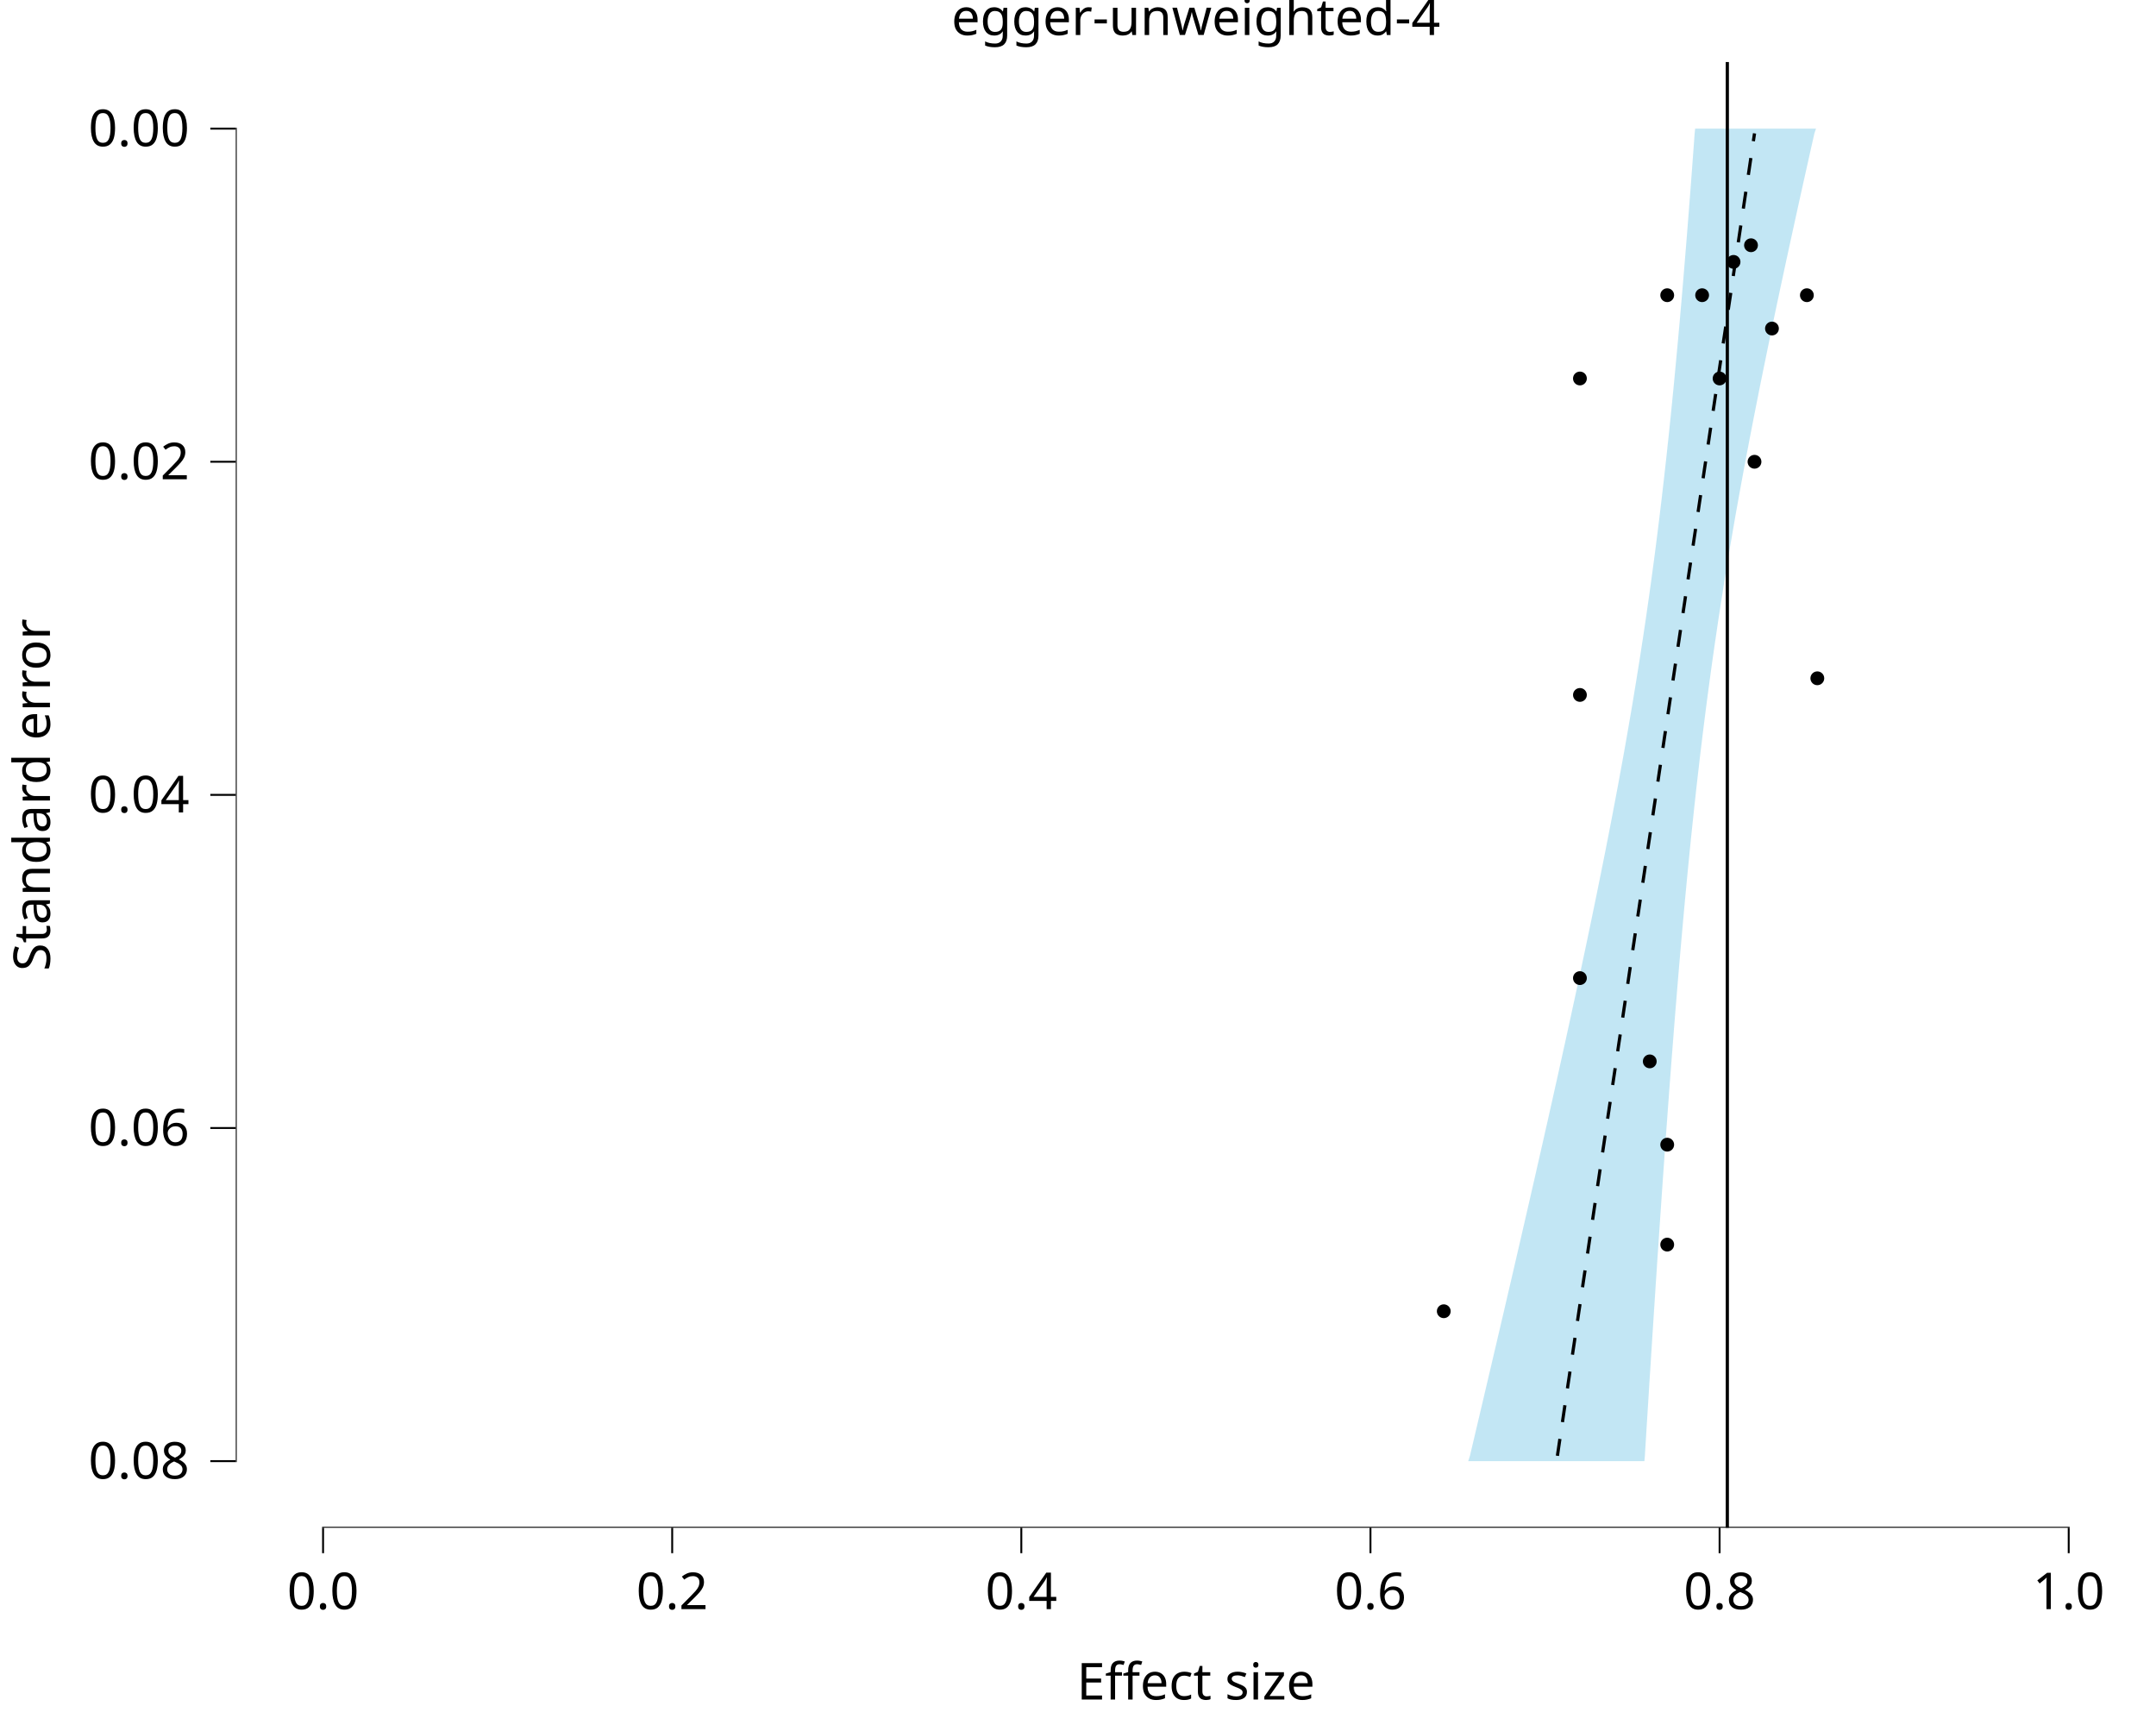
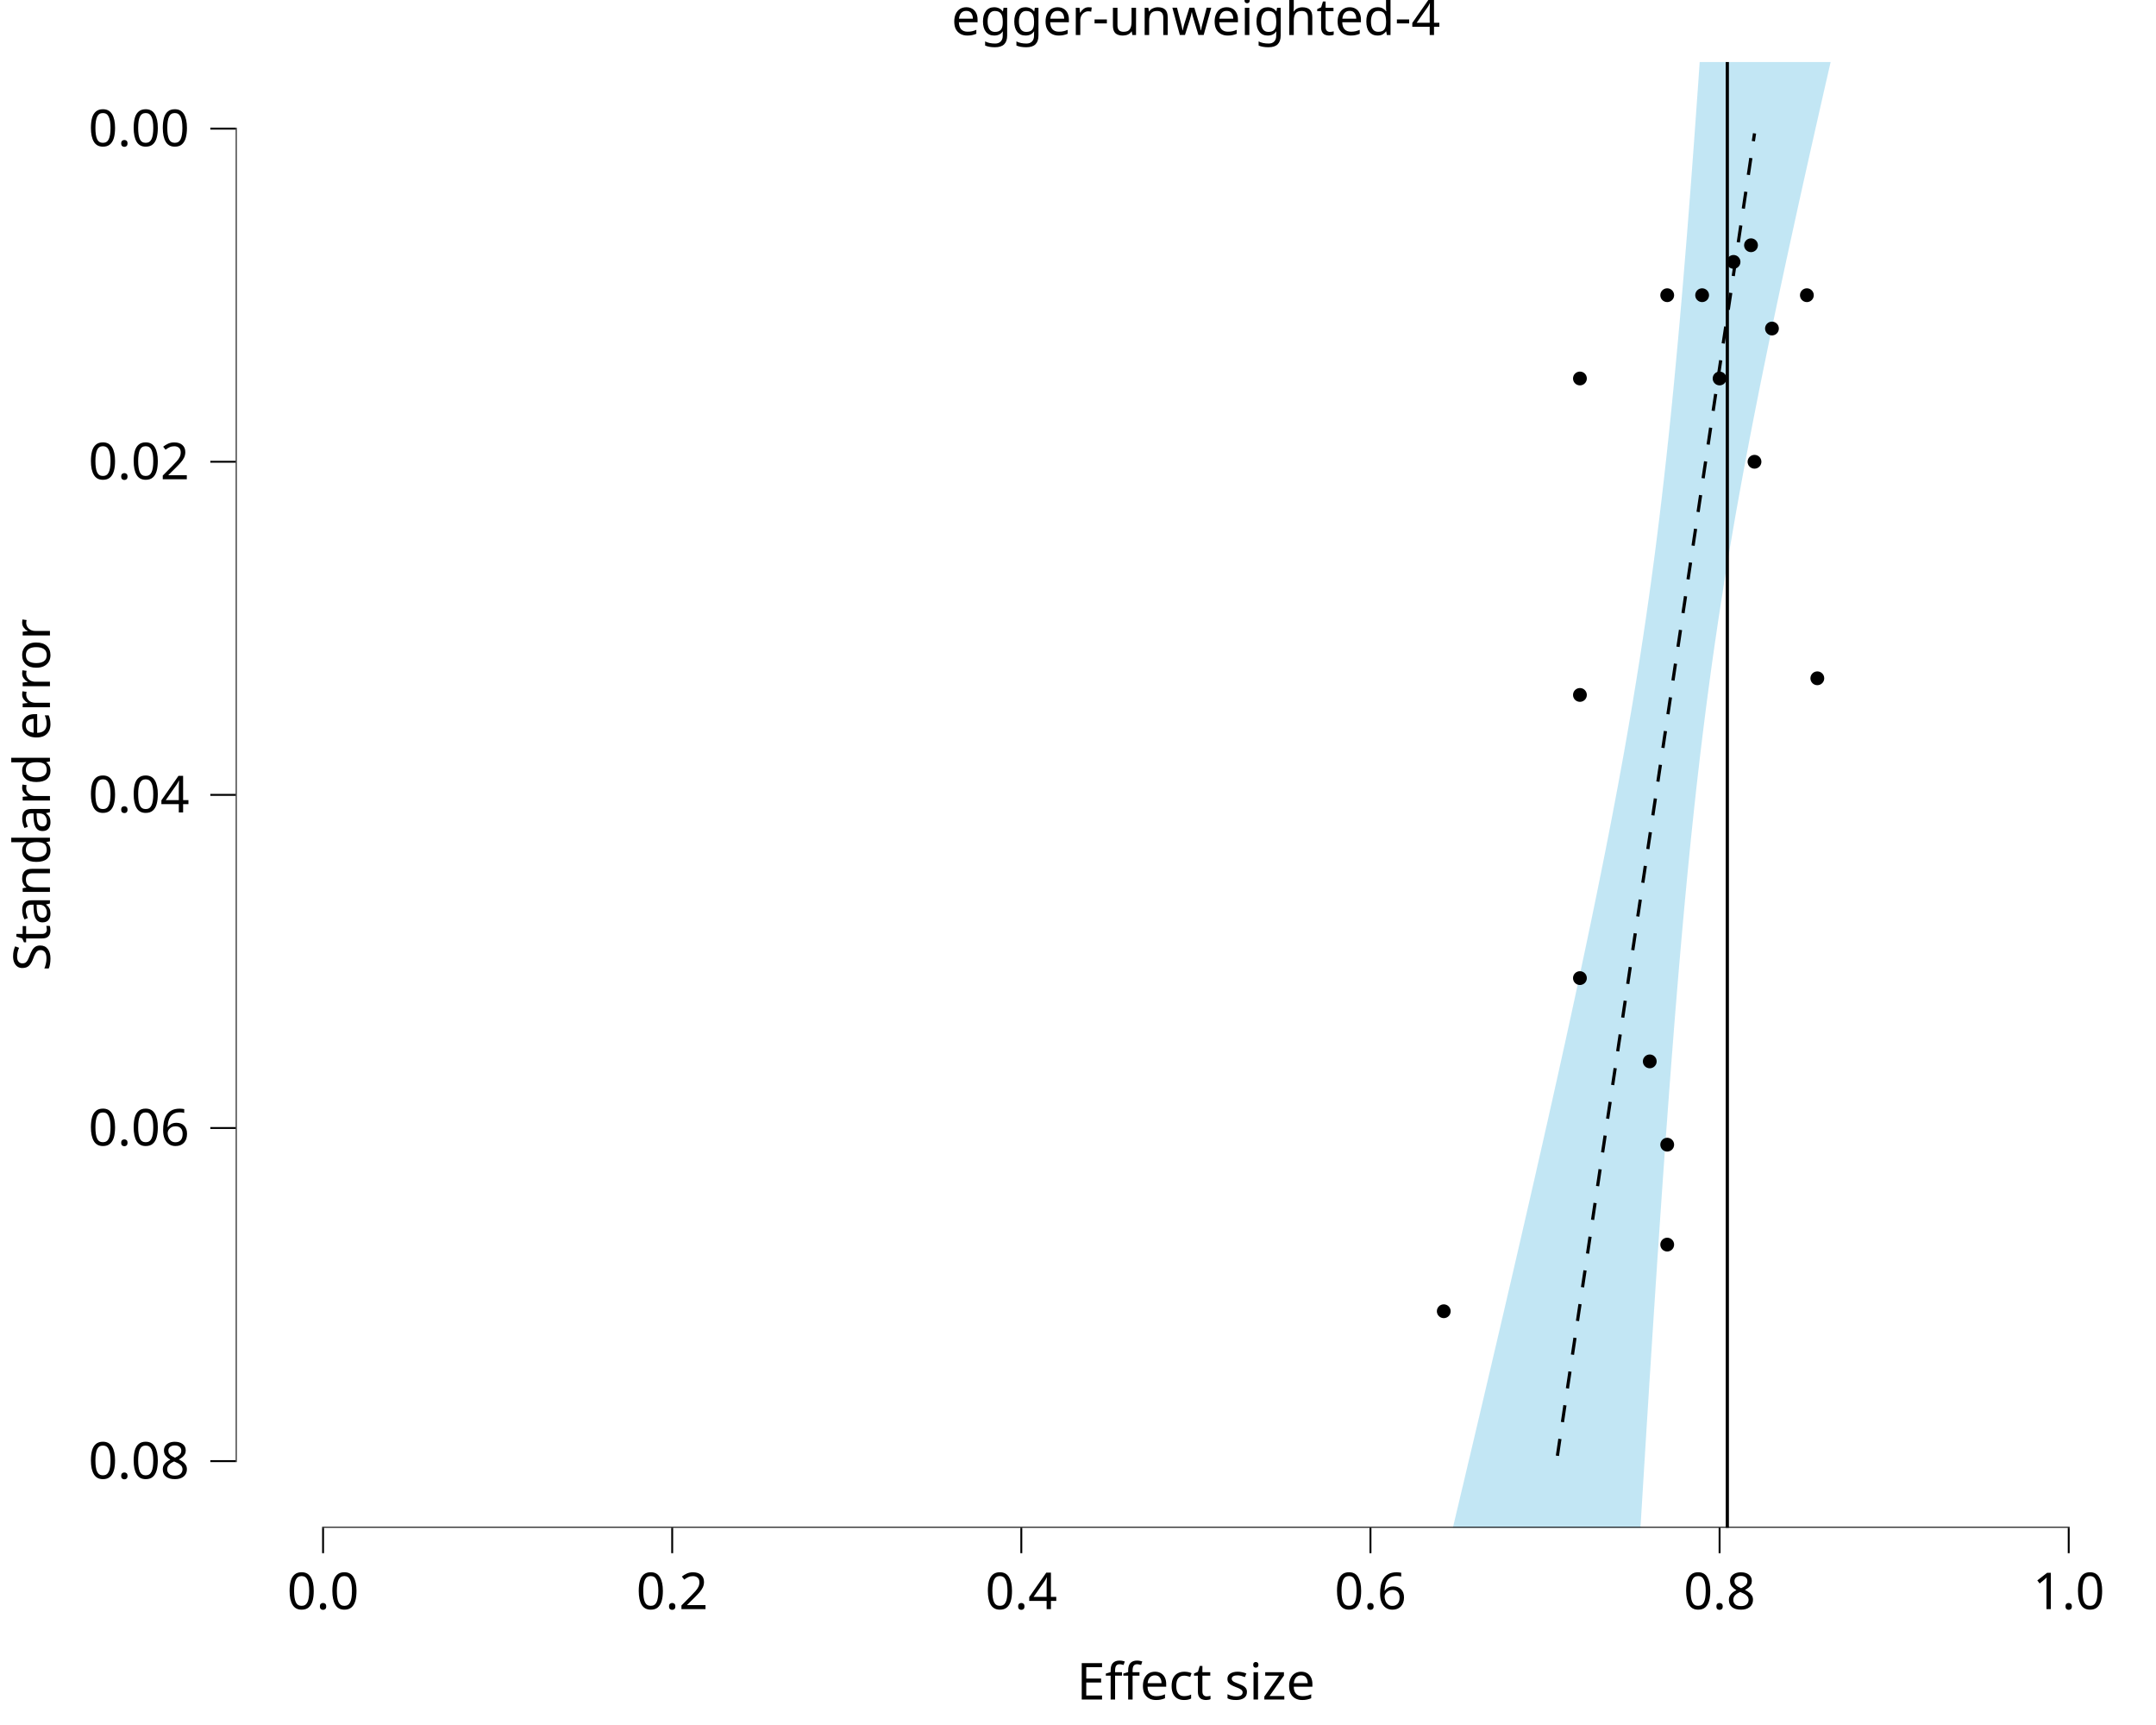
<svg xmlns="http://www.w3.org/2000/svg" class="svglite" data-engine-version="2.0" width="720.00pt" height="576.00pt" viewBox="0 0 720.00 576.00">
  <defs>
    <style type="text/css">
    .svglite line, .svglite polyline, .svglite polygon, .svglite path, .svglite rect, .svglite circle {
      fill: none;
      stroke: #000000;
      stroke-linecap: round;
      stroke-linejoin: round;
      stroke-miterlimit: 10.00;
    }
  </style>
  </defs>
  <rect width="100%" height="100%" style="stroke: none; fill: #FFFFFF;" />
  <defs>
    <clipPath id="cpMC4wMHw3MjAuMDB8MC4wMHw1NzYuMDA=">
      <rect x="0.00" y="0.00" width="720.00" height="576.00" />
    </clipPath>
  </defs>
  <g clip-path="url(#cpMC4wMHw3MjAuMDB8MC4wMHw1NzYuMDA=)">
    <rect x="-0" y="0.00" width="720.00" height="576.00" style="stroke-width: 10.67; stroke: none;" />
  </g>
  <defs>
    <clipPath id="cpNzguNzR8NzIwLjAwfDIwLjcxfDUxMC4xNA==">
      <rect x="78.74" y="20.71" width="641.26" height="489.43" />
    </clipPath>
  </defs>
  <g clip-path="url(#cpNzguNzR8NzIwLjAwfDIwLjcxfDUxMC4xNA==)">
    <rect x="78.74" y="20.71" width="641.26" height="489.43" style="stroke-width: 10.67; stroke: none;" />
-     <polygon points="690.85,42.95 690.85,42.95 690.85,42.95 690.85,42.95 690.85,42.95 690.85,42.95 690.85,42.95 690.85,42.95 690.85,42.95 690.85,42.95 690.85,42.95 690.85,42.95 690.85,42.95 690.85,42.95 690.85,42.95 690.85,42.95 690.85,42.95 690.60,42.95 690.02,42.95 689.45,42.95 688.87,42.95 688.30,42.95 687.72,42.95 687.15,42.95 686.57,42.95 686.00,42.95 685.42,42.95 684.85,42.95 684.27,42.95 683.70,42.95 683.12,42.95 682.55,42.95 681.97,42.95 681.40,42.95 680.82,42.95 680.25,42.95 679.67,42.95 679.10,42.95 678.52,42.95 677.95,42.95 677.37,42.95 676.80,42.95 676.22,42.95 675.65,42.95 675.08,42.95 674.50,42.95 673.93,42.95 673.36,42.95 672.78,42.95 672.21,42.95 671.63,42.95 671.06,42.95 670.49,42.95 669.91,42.95 669.34,42.95 668.77,42.95 668.19,42.95 667.62,42.95 667.05,42.95 666.48,42.95 665.90,42.95 665.33,42.95 664.76,42.95 664.19,42.95 663.61,42.95 663.04,42.95 662.47,42.95 661.90,42.95 661.33,42.95 660.76,42.95 660.18,42.95 659.61,42.95 659.04,42.95 658.47,42.95 657.90,42.95 657.33,42.95 656.76,42.95 656.19,42.95 655.62,42.95 655.05,42.95 654.48,42.95 653.91,42.95 653.34,42.95 652.77,42.95 652.20,42.95 651.63,42.95 651.06,42.95 650.49,42.95 649.92,42.95 649.35,42.95 648.78,42.95 648.21,42.95 647.65,42.95 647.08,42.95 646.51,42.95 645.94,42.95 645.37,42.95 644.81,42.95 644.24,42.95 643.67,42.95 643.11,42.95 642.54,42.95 641.97,42.95 641.41,42.95 640.84,42.95 640.28,42.95 639.71,42.95 639.14,42.95 638.58,42.95 638.02,42.95 637.45,42.95 636.89,42.95 636.32,42.95 635.76,42.95 635.19,42.95 634.63,42.95 634.07,42.95 633.51,42.95 632.94,42.95 632.38,42.95 631.82,42.95 631.26,42.95 630.70,42.95 630.14,42.95 629.58,42.95 629.02,42.95 628.46,42.95 627.90,42.95 627.34,42.95 626.78,42.95 626.22,42.95 625.66,42.95 625.10,42.95 624.55,42.95 623.99,42.95 623.43,42.95 622.88,42.95 622.32,42.95 621.77,42.95 621.21,42.95 620.66,42.95 620.10,42.95 619.55,42.95 619.00,42.95 618.45,42.95 617.89,42.95 617.34,42.95 616.79,42.95 616.24,42.95 615.69,42.95 615.14,42.95 614.60,42.95 614.05,42.95 613.50,42.95 612.96,42.95 612.41,42.95 611.87,42.95 611.32,42.95 610.78,42.95 610.24,42.95 609.69,42.95 609.15,42.95 608.61,42.95 608.07,42.95 607.53,42.95 607.00,42.95 606.46,42.95 605.92,44.54 605.39,46.91 604.85,49.29 604.32,51.66 603.79,54.03 603.26,56.41 602.73,58.78 602.20,61.16 601.67,63.53 601.15,65.90 600.62,68.28 600.10,70.65 599.58,73.03 599.06,75.40 598.54,77.77 598.02,80.15 597.50,82.52 596.99,84.90 596.47,87.27 595.96,89.64 595.45,92.02 594.94,94.39 594.43,96.77 593.93,99.14 593.42,101.51 592.92,103.89 592.42,106.26 591.93,108.64 591.43,111.01 590.94,113.38 590.44,115.76 589.96,118.13 589.47,120.51 588.98,122.88 588.50,125.26 588.02,127.63 587.54,130.00 587.07,132.38 586.60,134.75 586.13,137.13 585.66,139.50 585.20,141.87 584.74,144.25 584.28,146.62 583.83,149.00 583.37,151.37 582.93,153.74 582.48,156.12 582.04,158.49 581.60,160.87 581.17,163.24 580.74,165.61 580.31,167.99 579.88,170.36 579.46,172.74 579.05,175.11 578.64,177.48 578.23,179.86 577.82,182.23 577.42,184.61 577.02,186.98 576.63,189.35 576.24,191.73 575.86,194.10 575.48,196.48 575.10,198.85 574.73,201.22 574.37,203.60 574.00,205.97 573.64,208.35 573.29,210.72 572.94,213.09 572.59,215.47 572.25,217.84 571.91,220.22 571.58,222.59 571.25,224.96 570.93,227.34 570.61,229.71 570.29,232.09 569.98,234.46 569.67,236.84 569.37,239.21 569.07,241.58 568.77,243.96 568.48,246.33 568.19,248.71 567.90,251.08 567.62,253.45 567.35,255.83 567.07,258.20 566.80,260.58 566.53,262.95 566.27,265.32 566.01,267.70 565.75,270.07 565.50,272.45 565.25,274.82 565.00,277.19 564.75,279.57 564.51,281.94 564.27,284.32 564.04,286.69 563.80,289.06 563.57,291.44 563.34,293.81 563.12,296.19 562.89,298.56 562.67,300.93 562.45,303.31 562.24,305.68 562.02,308.06 561.81,310.43 561.60,312.80 561.39,315.18 561.18,317.55 560.98,319.93 560.77,322.30 560.57,324.67 560.37,327.05 560.18,329.42 559.98,331.80 559.79,334.17 559.59,336.54 559.40,338.92 559.21,341.29 559.02,343.67 558.84,346.04 558.65,348.42 558.47,350.79 558.28,353.16 558.10,355.54 557.92,357.91 557.74,360.29 557.56,362.66 557.38,365.03 557.21,367.41 557.03,369.78 556.86,372.16 556.69,374.53 556.51,376.90 556.34,379.28 556.17,381.65 556.00,384.03 555.83,386.40 555.67,388.77 555.50,391.15 555.33,393.52 555.17,395.90 555.00,398.27 554.84,400.64 554.68,403.02 554.51,405.39 554.35,407.77 554.19,410.14 554.03,412.51 553.87,414.89 553.71,417.26 553.55,419.64 553.39,422.01 553.24,424.38 553.08,426.76 552.92,429.13 552.77,431.51 552.61,433.88 552.46,436.25 552.30,438.63 552.15,441.00 552.00,443.38 551.84,445.75 551.69,448.12 551.54,450.50 551.39,452.87 551.24,455.25 551.09,457.62 550.93,460.00 550.78,462.37 550.64,464.74 550.49,467.12 550.34,469.49 550.19,471.87 550.04,474.24 549.89,476.61 549.75,478.99 549.60,481.36 549.45,483.74 549.31,486.11 549.16,487.89 549.01,487.89 548.87,487.89 548.72,487.89 548.58,487.89 548.43,487.89 548.29,487.89 548.14,487.89 548.00,487.89 547.86,487.89 547.71,487.89 547.57,487.89 547.43,487.89 547.28,487.89 547.14,487.89 547.00,487.89 546.86,487.89 546.72,487.89 546.58,487.89 546.43,487.89 546.29,487.89 546.15,487.89 546.01,487.89 545.87,487.89 545.73,487.89 545.59,487.89 545.45,487.89 545.31,487.89 545.17,487.89 545.03,487.89 544.89,487.89 544.75,487.89 544.61,487.89 544.47,487.89 544.34,487.89 544.20,487.89 544.06,487.89 543.92,487.89 543.78,487.89 543.65,487.89 543.51,487.89 543.37,487.89 543.23,487.89 543.10,487.89 542.96,487.89 542.82,487.89 542.68,487.89 542.55,487.89 542.41,487.89 542.27,487.89 542.14,487.89 542.00,487.89 541.87,487.89 541.73,487.89 541.59,487.89 541.46,487.89 541.32,487.89 541.19,487.89 541.05,487.89 540.92,487.89 540.78,487.89 540.64,487.89 540.51,487.89 540.37,487.89 540.24,487.89 540.10,487.89 539.97,487.89 539.84,487.89 539.70,487.89 539.57,487.89 539.43,487.89 539.30,487.89 539.16,487.89 539.03,487.89 538.90,487.89 538.76,487.89 538.63,487.89 538.49,487.89 538.36,487.89 538.23,487.89 538.09,487.89 537.96,487.89 537.83,487.89 537.69,487.89 537.56,487.89 537.43,487.89 537.29,487.89 537.16,487.89 537.03,487.89 536.89,487.89 536.76,487.89 536.63,487.89 536.50,487.89 536.36,487.89 536.23,487.89 536.10,487.89 535.97,487.89 535.83,487.89 535.70,487.89 535.57,487.89 535.44,487.89 535.30,487.89 535.17,487.89 535.04,487.89 534.91,487.89 534.78,487.89 534.64,487.89 534.51,487.89 534.38,487.89 534.25,487.89 534.12,487.89 533.99,487.89 533.85,487.89 533.72,487.89 533.59,487.89 533.46,487.89 533.33,487.89 533.20,487.89 533.07,487.89 532.94,487.89 532.80,487.89 532.67,487.89 532.54,487.89 532.41,487.89 532.28,487.89 532.15,487.89 532.02,487.89 531.89,487.89 531.76,487.89 531.63,487.89 531.49,487.89 531.36,487.89 531.23,487.89 531.10,487.89 530.97,487.89 530.84,487.89 530.71,487.89 530.58,487.89 530.45,487.89 530.32,487.89 530.19,487.89 530.06,487.89 529.93,487.89 529.80,487.89 529.67,487.89 529.54,487.89 407.30,487.89 407.88,487.89 408.46,487.89 409.04,487.89 409.62,487.89 410.19,487.89 410.77,487.89 411.35,487.89 411.92,487.89 412.50,487.89 413.08,487.89 413.66,487.89 414.23,487.89 414.81,487.89 415.39,487.89 415.97,487.89 416.54,487.89 417.12,487.89 417.70,487.89 418.27,487.89 418.85,487.89 419.43,487.89 420.00,487.89 420.58,487.89 421.16,487.89 421.73,487.89 422.31,487.89 422.89,487.89 423.46,487.89 424.04,487.89 424.62,487.89 425.19,487.89 425.77,487.89 426.35,487.89 426.92,487.89 427.50,487.89 428.08,487.89 428.65,487.89 429.23,487.89 429.80,487.89 430.38,487.89 430.96,487.89 431.53,487.89 432.11,487.89 432.68,487.89 433.26,487.89 433.83,487.89 434.41,487.89 434.99,487.89 435.56,487.89 436.14,487.89 436.71,487.89 437.29,487.89 437.86,487.89 438.44,487.89 439.01,487.89 439.59,487.89 440.16,487.89 440.74,487.89 441.31,487.89 441.89,487.89 442.46,487.89 443.04,487.89 443.61,487.89 444.19,487.89 444.76,487.89 445.33,487.89 445.91,487.89 446.48,487.89 447.06,487.89 447.63,487.89 448.21,487.89 448.78,487.89 449.35,487.89 449.93,487.89 450.50,487.89 451.07,487.89 451.65,487.89 452.22,487.89 452.79,487.89 453.37,487.89 453.94,487.89 454.51,487.89 455.09,487.89 455.66,487.89 456.23,487.89 456.80,487.89 457.38,487.89 457.95,487.89 458.52,487.89 459.09,487.89 459.66,487.89 460.24,487.89 460.81,487.89 461.38,487.89 461.95,487.89 462.52,487.89 463.09,487.89 463.67,487.89 464.24,487.89 464.81,487.89 465.38,487.89 465.95,487.89 466.52,487.89 467.09,487.89 467.66,487.89 468.23,487.89 468.80,487.89 469.37,487.89 469.94,487.89 470.51,487.89 471.08,487.89 471.65,487.89 472.22,487.89 472.79,487.89 473.36,487.89 473.92,487.89 474.49,487.89 475.06,487.89 475.63,487.89 476.20,487.89 476.76,487.89 477.33,487.89 477.90,487.89 478.47,487.89 479.03,487.89 479.60,487.89 480.17,487.89 480.73,487.89 481.30,487.89 481.86,487.89 482.43,487.89 483.00,487.89 483.56,487.89 484.13,487.89 484.69,487.89 485.26,487.89 485.82,487.89 486.38,487.89 486.95,487.89 487.51,487.89 488.07,487.89 488.64,487.89 489.20,487.89 489.76,487.89 490.32,487.89 490.89,486.11 491.45,483.74 492.01,481.36 492.57,478.99 493.13,476.61 493.69,474.24 494.25,471.87 494.81,469.49 495.37,467.12 495.93,464.74 496.48,462.37 497.04,460.00 497.60,457.62 498.16,455.25 498.71,452.87 499.27,450.50 499.83,448.12 500.38,445.75 500.94,443.38 501.49,441.00 502.05,438.63 502.60,436.25 503.15,433.88 503.70,431.51 504.26,429.13 504.81,426.76 505.36,424.38 505.91,422.01 506.46,419.64 507.01,417.26 507.56,414.89 508.11,412.51 508.65,410.14 509.20,407.77 509.75,405.39 510.29,403.02 510.84,400.64 511.38,398.27 511.92,395.90 512.47,393.52 513.01,391.15 513.55,388.77 514.09,386.40 514.63,384.03 515.17,381.65 515.70,379.28 516.24,376.90 516.78,374.53 517.31,372.16 517.84,369.78 518.38,367.41 518.91,365.03 519.44,362.66 519.97,360.29 520.50,357.91 521.02,355.54 521.55,353.16 522.07,350.79 522.60,348.42 523.12,346.04 523.64,343.67 524.16,341.29 524.68,338.92 525.19,336.54 525.71,334.17 526.22,331.80 526.73,329.42 527.24,327.05 527.75,324.67 528.26,322.30 528.76,319.93 529.27,317.55 529.77,315.18 530.27,312.80 530.76,310.43 531.26,308.06 531.75,305.68 532.24,303.31 532.73,300.93 533.22,298.56 533.70,296.19 534.18,293.81 534.66,291.44 535.14,289.06 535.61,286.69 536.09,284.32 536.55,281.94 537.02,279.57 537.48,277.19 537.94,274.82 538.40,272.45 538.85,270.07 539.30,267.70 539.75,265.32 540.20,262.95 540.64,260.58 541.07,258.20 541.51,255.83 541.94,253.45 542.37,251.08 542.79,248.71 543.21,246.33 543.62,243.96 544.03,241.58 544.44,239.21 544.85,236.84 545.25,234.46 545.64,232.09 546.03,229.71 546.42,227.34 546.80,224.96 547.18,222.59 547.56,220.22 547.93,217.84 548.29,215.47 548.66,213.09 549.01,210.72 549.37,208.35 549.72,205.97 550.06,203.60 550.40,201.22 550.74,198.85 551.07,196.48 551.40,194.10 551.72,191.73 552.04,189.35 552.36,186.98 552.67,184.61 552.98,182.23 553.28,179.86 553.58,177.48 553.87,175.11 554.17,172.74 554.45,170.36 554.74,167.99 555.02,165.61 555.29,163.24 555.57,160.87 555.84,158.49 556.10,156.12 556.37,153.74 556.63,151.37 556.88,149.00 557.14,146.62 557.39,144.25 557.63,141.87 557.88,139.50 558.12,137.13 558.36,134.75 558.59,132.38 558.83,130.00 559.06,127.63 559.28,125.26 559.51,122.88 559.73,120.51 559.95,118.13 560.17,115.76 560.39,113.38 560.60,111.01 560.82,108.64 561.03,106.26 561.23,103.89 561.44,101.51 561.65,99.14 561.85,96.77 562.05,94.39 562.25,92.02 562.44,89.64 562.64,87.27 562.83,84.90 563.03,82.52 563.22,80.15 563.41,77.77 563.60,75.40 563.78,73.03 563.97,70.65 564.15,68.28 564.34,65.90 564.52,63.53 564.70,61.16 564.88,58.78 565.06,56.41 565.23,54.03 565.41,51.66 565.58,49.29 565.76,46.91 565.93,44.54 566.10,42.95 566.27,42.95 566.44,42.95 566.61,42.95 566.78,42.95 566.95,42.95 567.12,42.95 567.28,42.95 567.45,42.95 567.61,42.95 567.78,42.95 567.94,42.95 568.10,42.95 568.26,42.95 568.42,42.95 568.58,42.95 568.74,42.95 568.90,42.95 569.06,42.95 569.22,42.95 569.38,42.95 569.53,42.95 569.69,42.95 569.84,42.95 570.00,42.95 570.15,42.95 570.31,42.95 570.46,42.95 570.62,42.95 570.77,42.95 570.92,42.95 571.07,42.95 571.22,42.95 571.37,42.95 571.53,42.95 571.68,42.95 571.83,42.95 571.97,42.95 572.12,42.95 572.27,42.95 572.42,42.95 572.57,42.95 572.72,42.95 572.86,42.95 573.01,42.95 573.16,42.95 573.30,42.95 573.45,42.95 573.60,42.95 573.74,42.95 573.89,42.95 574.03,42.95 574.18,42.95 574.32,42.95 574.46,42.95 574.61,42.95 574.75,42.95 574.90,42.95 575.04,42.95 575.18,42.95 575.32,42.95 575.47,42.95 575.61,42.95 575.75,42.95 575.89,42.95 576.03,42.95 576.17,42.95 576.32,42.95 576.46,42.95 576.60,42.95 576.74,42.95 576.88,42.95 577.02,42.95 577.16,42.95 577.30,42.95 577.44,42.95 577.58,42.95 577.72,42.95 577.86,42.95 577.99,42.95 578.13,42.95 578.27,42.95 578.41,42.95 578.55,42.95 578.69,42.95 578.82,42.95 578.96,42.95 579.10,42.95 579.24,42.95 579.37,42.95 579.51,42.95 579.65,42.95 579.79,42.95 579.92,42.95 580.06,42.95 580.20,42.95 580.33,42.95 580.47,42.95 580.61,42.95 580.74,42.95 580.88,42.95 581.01,42.95 581.15,42.95 581.29,42.95 581.42,42.95 581.56,42.95 581.69,42.95 581.83,42.95 581.96,42.95 582.10,42.95 582.23,42.95 582.37,42.95 582.50,42.95 582.64,42.95 582.77,42.95 582.91,42.95 583.04,42.95 583.17,42.95 583.31,42.95 583.44,42.95 583.58,42.95 583.71,42.95 583.84,42.95 583.98,42.95 584.11,42.95 584.25,42.95 584.38,42.95 584.51,42.95 584.65,42.95 584.78,42.95 584.91,42.95 585.05,42.95 585.18,42.95 585.31,42.95 585.45,42.95 585.58,42.95 585.71,42.95 585.84,42.95 585.98,42.95 586.11,42.95 586.24,42.95 586.38,42.95 586.51,42.95 586.64,42.95 586.77,42.95 586.90,42.95 587.04,42.95 587.17,42.95 587.30,42.95 587.43,42.95 587.57,42.95 587.70,42.95 587.83,42.95 587.96,42.95 588.09,42.95 588.22,42.95 588.36,42.95 588.49,42.95 588.62,42.95 588.75,42.95 588.88,42.95 589.01,42.95 589.15,42.95 589.28,42.95 589.41,42.95 589.54,42.95 589.67,42.95 " style="stroke-width: 1.07; stroke: none; fill: #87CEEB; fill-opacity: 0.50;" />
+     <polygon points="700.40,-351.93 699.82,-349.55 699.24,-347.18 698.67,-344.81 698.09,-342.43 697.51,-340.06 696.94,-337.68 696.36,-335.31 695.79,-332.94 695.21,-330.56 694.63,-328.19 694.06,-325.81 693.48,-323.44 692.90,-321.06 692.33,-318.69 691.75,-316.32 691.18,-313.94 690.60,-311.57 690.02,-309.19 689.45,-306.82 688.87,-304.45 688.30,-302.07 687.72,-299.70 687.15,-297.32 686.57,-294.95 686.00,-292.58 685.42,-290.20 684.85,-287.83 684.27,-285.45 683.70,-283.08 683.12,-280.71 682.55,-278.33 681.97,-275.96 681.40,-273.58 680.82,-271.21 680.25,-268.84 679.67,-266.46 679.10,-264.09 678.52,-261.71 677.95,-259.34 677.37,-256.97 676.80,-254.59 676.22,-252.22 675.65,-249.84 675.08,-247.47 674.50,-245.10 673.93,-242.72 673.36,-240.35 672.78,-237.97 672.21,-235.60 671.63,-233.23 671.06,-230.85 670.49,-228.48 669.91,-226.10 669.34,-223.73 668.77,-221.36 668.19,-218.98 667.62,-216.61 667.05,-214.23 666.48,-211.86 665.90,-209.48 665.33,-207.11 664.76,-204.74 664.19,-202.36 663.61,-199.99 663.04,-197.61 662.47,-195.24 661.90,-192.87 661.33,-190.49 660.76,-188.12 660.18,-185.74 659.61,-183.37 659.04,-181.00 658.47,-178.62 657.90,-176.25 657.33,-173.87 656.76,-171.50 656.19,-169.13 655.62,-166.75 655.05,-164.38 654.48,-162.00 653.91,-159.63 653.34,-157.26 652.77,-154.88 652.20,-152.51 651.63,-150.13 651.06,-147.76 650.49,-145.39 649.92,-143.01 649.35,-140.64 648.78,-138.26 648.21,-135.89 647.65,-133.52 647.08,-131.14 646.51,-128.77 645.94,-126.39 645.37,-124.02 644.81,-121.65 644.24,-119.27 643.67,-116.90 643.11,-114.52 642.54,-112.15 641.97,-109.78 641.41,-107.40 640.84,-105.03 640.28,-102.65 639.71,-100.28 639.14,-97.90 638.58,-95.53 638.02,-93.16 637.45,-90.78 636.89,-88.41 636.32,-86.03 635.76,-83.66 635.19,-81.29 634.63,-78.91 634.07,-76.54 633.51,-74.16 632.94,-71.79 632.38,-69.42 631.82,-67.04 631.26,-64.67 630.70,-62.29 630.14,-59.92 629.58,-57.55 629.02,-55.17 628.46,-52.80 627.90,-50.42 627.34,-48.05 626.78,-45.68 626.22,-43.30 625.66,-40.93 625.10,-38.55 624.55,-36.18 623.99,-33.81 623.43,-31.43 622.88,-29.06 622.32,-26.68 621.77,-24.31 621.21,-21.94 620.66,-19.56 620.10,-17.19 619.55,-14.81 619.00,-12.44 618.45,-10.07 617.89,-7.69 617.34,-5.32 616.79,-2.94 616.24,-0.57 615.69,1.80 615.14,4.18 614.60,6.55 614.05,8.93 613.50,11.30 612.96,13.68 612.41,16.05 611.87,18.42 611.32,20.80 610.78,23.17 610.24,25.55 609.69,27.92 609.15,30.29 608.61,32.67 608.07,35.04 607.53,37.42 607.00,39.79 606.46,42.16 605.92,44.54 605.39,46.91 604.85,49.29 604.32,51.66 603.79,54.03 603.26,56.41 602.73,58.78 602.20,61.16 601.67,63.53 601.15,65.90 600.62,68.28 600.10,70.65 599.58,73.03 599.06,75.40 598.54,77.77 598.02,80.15 597.50,82.52 596.99,84.90 596.47,87.27 595.96,89.64 595.45,92.02 594.94,94.39 594.43,96.77 593.93,99.14 593.42,101.51 592.92,103.89 592.42,106.26 591.93,108.64 591.43,111.01 590.94,113.38 590.44,115.76 589.96,118.13 589.47,120.51 588.98,122.88 588.50,125.26 588.02,127.63 587.54,130.00 587.07,132.38 586.60,134.75 586.13,137.13 585.66,139.50 585.20,141.87 584.74,144.25 584.28,146.62 583.83,149.00 583.37,151.37 582.93,153.74 582.48,156.12 582.04,158.49 581.60,160.87 581.17,163.24 580.74,165.61 580.31,167.99 579.88,170.36 579.46,172.74 579.05,175.11 578.64,177.48 578.23,179.86 577.82,182.23 577.42,184.61 577.02,186.98 576.63,189.35 576.24,191.73 575.86,194.10 575.48,196.48 575.10,198.85 574.73,201.22 574.37,203.60 574.00,205.97 573.64,208.35 573.29,210.72 572.94,213.09 572.59,215.47 572.25,217.84 571.91,220.22 571.58,222.59 571.25,224.96 570.93,227.34 570.61,229.71 570.29,232.09 569.98,234.46 569.67,236.84 569.37,239.21 569.07,241.58 568.77,243.96 568.48,246.33 568.19,248.71 567.90,251.08 567.62,253.45 567.35,255.83 567.07,258.20 566.80,260.58 566.53,262.95 566.27,265.32 566.01,267.70 565.75,270.07 565.50,272.45 565.25,274.82 565.00,277.19 564.75,279.57 564.51,281.94 564.27,284.32 564.04,286.69 563.80,289.06 563.57,291.44 563.34,293.81 563.12,296.19 562.89,298.56 562.67,300.93 562.45,303.31 562.24,305.68 562.02,308.06 561.81,310.43 561.60,312.80 561.39,315.18 561.18,317.55 560.98,319.93 560.77,322.30 560.57,324.67 560.37,327.05 560.18,329.42 559.98,331.80 559.79,334.17 559.59,336.54 559.40,338.92 559.21,341.29 559.02,343.67 558.84,346.04 558.65,348.42 558.47,350.79 558.28,353.16 558.10,355.54 557.92,357.91 557.74,360.29 557.56,362.66 557.38,365.03 557.21,367.41 557.03,369.78 556.86,372.16 556.69,374.53 556.51,376.90 556.34,379.28 556.17,381.65 556.00,384.03 555.83,386.40 555.67,388.77 555.50,391.15 555.33,393.52 555.17,395.90 555.00,398.27 554.84,400.64 554.68,403.02 554.51,405.39 554.35,407.77 554.19,410.14 554.03,412.51 553.87,414.89 553.71,417.26 553.55,419.64 553.39,422.01 553.24,424.38 553.08,426.76 552.92,429.13 552.77,431.51 552.61,433.88 552.46,436.25 552.30,438.63 552.15,441.00 552.00,443.38 551.84,445.75 551.69,448.12 551.54,450.50 551.39,452.87 551.24,455.25 551.09,457.62 550.93,460.00 550.78,462.37 550.64,464.74 550.49,467.12 550.34,469.49 550.19,471.87 550.04,474.24 549.89,476.61 549.75,478.99 549.60,481.36 549.45,483.74 549.31,486.11 549.16,488.48 549.01,490.86 548.87,493.23 548.72,495.61 548.58,497.98 548.43,500.35 548.29,502.73 548.14,505.10 548.00,507.48 547.86,509.85 547.71,512.22 547.57,514.60 547.43,516.97 547.28,519.35 547.14,521.72 547.00,524.09 546.86,526.47 546.72,528.84 546.58,531.22 546.43,533.59 546.29,535.96 546.15,538.34 546.01,540.71 545.87,543.09 545.73,545.46 545.59,547.83 545.45,550.21 545.31,552.58 545.17,554.96 545.03,557.33 544.89,559.70 544.75,562.08 544.61,564.45 544.47,566.83 544.34,569.20 544.20,571.58 544.06,573.95 543.92,576.32 543.78,578.70 543.65,581.07 543.51,583.45 543.37,585.82 543.23,588.19 543.10,590.57 542.96,592.94 542.82,595.32 542.68,597.69 542.55,600.06 542.41,602.44 542.27,604.81 542.14,607.19 542.00,609.56 541.87,611.93 541.73,614.31 541.59,616.68 541.46,619.06 541.32,621.43 541.19,623.80 541.05,626.18 540.92,628.55 540.78,630.93 540.64,633.30 540.51,635.67 540.37,638.05 540.24,640.42 540.10,642.80 539.97,645.17 539.84,647.54 539.70,649.92 539.57,652.29 539.43,654.67 539.30,657.04 539.16,659.41 539.03,661.79 538.90,664.16 538.76,666.54 538.63,668.91 538.49,671.28 538.36,673.66 538.23,676.03 538.09,678.41 537.96,680.78 537.83,683.16 537.69,685.53 537.56,687.90 537.43,690.28 537.29,692.65 537.16,695.03 537.03,697.40 536.89,699.77 536.76,702.15 536.63,704.52 536.50,706.90 536.36,709.27 536.23,711.64 536.10,714.02 535.97,716.39 535.83,718.77 535.70,721.14 535.57,723.51 535.44,725.89 535.30,728.26 535.17,730.64 535.04,733.01 534.91,735.38 534.78,737.76 534.64,740.13 534.51,742.51 534.38,744.88 534.25,747.25 534.12,749.63 533.99,752.00 533.85,754.38 533.72,756.75 533.59,759.12 533.46,761.50 533.33,763.87 533.20,766.25 533.07,768.62 532.94,770.99 532.80,773.37 532.67,775.74 532.54,778.12 532.41,780.49 532.28,782.86 532.15,785.24 532.02,787.61 531.89,789.99 531.76,792.36 531.63,794.74 531.49,797.11 531.36,799.48 531.23,801.86 531.10,804.23 530.97,806.61 530.84,808.98 530.71,811.35 530.58,813.73 530.45,816.10 530.32,818.48 530.19,820.85 530.06,823.22 529.93,825.60 529.80,827.97 529.67,830.35 529.54,832.72 407.30,832.72 407.88,830.35 408.46,827.97 409.04,825.60 409.62,823.22 410.19,820.85 410.77,818.48 411.35,816.10 411.92,813.73 412.50,811.35 413.08,808.98 413.66,806.61 414.23,804.23 414.81,801.86 415.39,799.48 415.97,797.11 416.54,794.74 417.12,792.36 417.70,789.99 418.27,787.61 418.85,785.24 419.43,782.86 420.00,780.49 420.58,778.12 421.16,775.74 421.73,773.37 422.31,770.99 422.89,768.62 423.46,766.25 424.04,763.87 424.62,761.50 425.19,759.12 425.77,756.75 426.35,754.38 426.92,752.00 427.50,749.63 428.08,747.25 428.65,744.88 429.23,742.51 429.80,740.13 430.38,737.76 430.96,735.38 431.53,733.01 432.11,730.64 432.68,728.26 433.26,725.89 433.83,723.51 434.41,721.14 434.99,718.77 435.56,716.39 436.14,714.02 436.71,711.64 437.29,709.27 437.86,706.90 438.44,704.52 439.01,702.15 439.59,699.77 440.16,697.40 440.74,695.03 441.31,692.65 441.89,690.28 442.46,687.90 443.04,685.53 443.61,683.16 444.19,680.78 444.76,678.41 445.33,676.03 445.91,673.66 446.48,671.28 447.06,668.91 447.63,666.54 448.21,664.16 448.78,661.79 449.35,659.41 449.93,657.04 450.50,654.67 451.07,652.29 451.65,649.92 452.22,647.54 452.79,645.17 453.37,642.80 453.94,640.42 454.51,638.05 455.09,635.67 455.66,633.30 456.23,630.93 456.80,628.55 457.38,626.18 457.95,623.80 458.52,621.43 459.09,619.06 459.66,616.68 460.24,614.31 460.81,611.93 461.38,609.56 461.95,607.19 462.52,604.81 463.09,602.44 463.67,600.06 464.24,597.69 464.81,595.32 465.38,592.94 465.95,590.57 466.52,588.19 467.09,585.82 467.66,583.45 468.23,581.07 468.80,578.70 469.37,576.32 469.94,573.95 470.51,571.58 471.08,569.20 471.65,566.83 472.22,564.45 472.79,562.08 473.36,559.70 473.92,557.33 474.49,554.96 475.06,552.58 475.63,550.21 476.20,547.83 476.76,545.46 477.33,543.09 477.90,540.71 478.47,538.34 479.03,535.96 479.60,533.59 480.17,531.22 480.73,528.84 481.30,526.47 481.86,524.09 482.43,521.72 483.00,519.35 483.56,516.97 484.13,514.60 484.69,512.22 485.26,509.85 485.82,507.48 486.38,505.10 486.95,502.73 487.51,500.35 488.07,497.98 488.64,495.61 489.20,493.23 489.76,490.86 490.32,488.48 490.89,486.11 491.45,483.74 492.01,481.36 492.57,478.99 493.13,476.61 493.69,474.24 494.25,471.87 494.81,469.49 495.37,467.12 495.93,464.74 496.48,462.37 497.04,460.00 497.60,457.62 498.16,455.25 498.71,452.87 499.27,450.50 499.83,448.12 500.38,445.75 500.94,443.38 501.49,441.00 502.05,438.63 502.60,436.25 503.15,433.88 503.70,431.51 504.26,429.13 504.81,426.76 505.36,424.38 505.91,422.01 506.46,419.64 507.01,417.26 507.56,414.89 508.11,412.51 508.65,410.14 509.20,407.77 509.75,405.39 510.29,403.02 510.84,400.64 511.38,398.27 511.92,395.90 512.47,393.52 513.01,391.15 513.55,388.77 514.09,386.40 514.63,384.03 515.17,381.65 515.70,379.28 516.24,376.90 516.78,374.53 517.31,372.16 517.84,369.78 518.38,367.41 518.91,365.03 519.44,362.66 519.97,360.29 520.50,357.91 521.02,355.54 521.55,353.16 522.07,350.79 522.60,348.42 523.12,346.04 523.64,343.67 524.16,341.29 524.68,338.92 525.19,336.54 525.71,334.17 526.22,331.80 526.73,329.42 527.24,327.05 527.75,324.67 528.26,322.30 528.76,319.93 529.27,317.55 529.77,315.18 530.27,312.80 530.76,310.43 531.26,308.06 531.75,305.68 532.24,303.31 532.73,300.93 533.22,298.56 533.70,296.19 534.18,293.81 534.66,291.44 535.14,289.06 535.61,286.69 536.09,284.32 536.55,281.94 537.02,279.57 537.48,277.19 537.94,274.82 538.40,272.45 538.85,270.07 539.30,267.70 539.75,265.32 540.20,262.95 540.64,260.58 541.07,258.20 541.51,255.83 541.94,253.45 542.37,251.08 542.79,248.71 543.21,246.33 543.62,243.96 544.03,241.58 544.44,239.21 544.85,236.84 545.25,234.46 545.64,232.09 546.03,229.71 546.42,227.34 546.80,224.96 547.18,222.59 547.56,220.22 547.93,217.84 548.29,215.47 548.66,213.09 549.01,210.72 549.37,208.35 549.72,205.97 550.06,203.60 550.40,201.22 550.74,198.85 551.07,196.48 551.40,194.10 551.72,191.73 552.04,189.35 552.36,186.98 552.67,184.61 552.98,182.23 553.28,179.86 553.58,177.48 553.87,175.11 554.17,172.74 554.45,170.36 554.74,167.99 555.02,165.61 555.29,163.24 555.57,160.87 555.84,158.49 556.10,156.12 556.37,153.74 556.63,151.37 556.88,149.00 557.14,146.62 557.39,144.25 557.63,141.87 557.88,139.50 558.12,137.13 558.36,134.75 558.59,132.38 558.83,130.00 559.06,127.63 559.28,125.26 559.51,122.88 559.73,120.51 559.95,118.13 560.17,115.76 560.39,113.38 560.60,111.01 560.82,108.64 561.03,106.26 561.23,103.89 561.44,101.51 561.65,99.14 561.85,96.77 562.05,94.39 562.25,92.02 562.44,89.64 562.64,87.27 562.83,84.90 563.03,82.52 563.22,80.15 563.41,77.77 563.60,75.40 563.78,73.03 563.97,70.65 564.15,68.28 564.34,65.90 564.52,63.53 564.70,61.16 564.88,58.78 565.06,56.41 565.23,54.03 565.41,51.66 565.58,49.29 565.76,46.91 565.93,44.54 566.10,42.16 566.27,39.79 566.44,37.42 566.61,35.04 566.78,32.67 566.95,30.29 567.12,27.92 567.28,25.55 567.45,23.17 567.61,20.80 567.78,18.42 567.94,16.05 568.10,13.68 568.26,11.30 568.42,8.93 568.58,6.55 568.74,4.18 568.90,1.80 569.06,-0.57 569.22,-2.94 569.38,-5.32 569.53,-7.69 569.69,-10.07 569.84,-12.44 570.00,-14.81 570.15,-17.19 570.31,-19.56 570.46,-21.94 570.62,-24.31 570.77,-26.68 570.92,-29.06 571.07,-31.43 571.22,-33.81 571.37,-36.18 571.53,-38.55 571.68,-40.93 571.83,-43.30 571.97,-45.68 572.12,-48.05 572.27,-50.42 572.42,-52.80 572.57,-55.17 572.72,-57.55 572.86,-59.92 573.01,-62.29 573.16,-64.67 573.30,-67.04 573.45,-69.42 573.60,-71.79 573.74,-74.16 573.89,-76.54 574.03,-78.91 574.18,-81.29 574.32,-83.66 574.46,-86.03 574.61,-88.41 574.75,-90.78 574.90,-93.16 575.04,-95.53 575.18,-97.90 575.32,-100.28 575.47,-102.65 575.61,-105.03 575.75,-107.40 575.89,-109.78 576.03,-112.15 576.17,-114.52 576.32,-116.90 576.46,-119.27 576.60,-121.65 576.74,-124.02 576.88,-126.39 577.02,-128.77 577.16,-131.14 577.30,-133.52 577.44,-135.89 577.58,-138.26 577.72,-140.64 577.86,-143.01 577.99,-145.39 578.13,-147.76 578.27,-150.13 578.41,-152.51 578.55,-154.88 578.69,-157.26 578.82,-159.63 578.96,-162.00 579.10,-164.38 579.24,-166.75 579.37,-169.13 579.51,-171.50 579.65,-173.87 579.79,-176.25 579.92,-178.62 580.06,-181.00 580.20,-183.37 580.33,-185.74 580.47,-188.12 580.61,-190.49 580.74,-192.87 580.88,-195.24 581.01,-197.61 581.15,-199.99 581.29,-202.36 581.42,-204.74 581.56,-207.11 581.69,-209.48 581.83,-211.86 581.96,-214.23 582.10,-216.61 582.23,-218.98 582.37,-221.36 582.50,-223.73 582.64,-226.10 582.77,-228.48 582.91,-230.85 583.04,-233.23 583.17,-235.60 583.31,-237.97 583.44,-240.35 583.58,-242.72 583.71,-245.10 583.84,-247.47 583.98,-249.84 584.11,-252.22 584.25,-254.59 584.38,-256.97 584.51,-259.34 584.65,-261.71 584.78,-264.09 584.91,-266.46 585.05,-268.84 585.18,-271.21 585.31,-273.58 585.45,-275.96 585.58,-278.33 585.71,-280.71 585.84,-283.08 585.98,-285.45 586.11,-287.83 586.24,-290.20 586.38,-292.58 586.51,-294.95 586.64,-297.32 586.77,-299.70 586.90,-302.07 587.04,-304.45 587.17,-306.82 587.30,-309.19 587.43,-311.57 587.57,-313.94 587.70,-316.32 587.83,-318.69 587.96,-321.06 588.09,-323.44 588.22,-325.81 588.36,-328.19 588.49,-330.56 588.62,-332.94 588.75,-335.31 588.88,-337.68 589.01,-340.06 589.15,-342.43 589.28,-344.81 589.41,-347.18 589.54,-349.55 589.67,-351.93 " style="stroke-width: 1.07; stroke: none; fill: #87CEEB; fill-opacity: 0.50;" />
    <circle cx="568.43" cy="98.57" r="1.95" style="stroke-width: 0.71; fill: #000000;" />
    <circle cx="578.92" cy="87.45" r="1.95" style="stroke-width: 0.71; fill: #000000;" />
    <circle cx="603.41" cy="98.57" r="1.95" style="stroke-width: 0.71; fill: #000000;" />
    <circle cx="527.62" cy="326.60" r="1.95" style="stroke-width: 0.71; fill: #000000;" />
    <circle cx="584.75" cy="81.89" r="1.95" style="stroke-width: 0.71; fill: #000000;" />
    <circle cx="527.62" cy="126.38" r="1.95" style="stroke-width: 0.71; fill: #000000;" />
    <circle cx="556.77" cy="415.59" r="1.95" style="stroke-width: 0.71; fill: #000000;" />
    <circle cx="527.62" cy="232.05" r="1.95" style="stroke-width: 0.71; fill: #000000;" />
    <circle cx="556.77" cy="382.22" r="1.95" style="stroke-width: 0.71; fill: #000000;" />
    <circle cx="482.15" cy="437.84" r="1.95" style="stroke-width: 0.71; fill: #000000;" />
    <circle cx="574.26" cy="126.38" r="1.95" style="stroke-width: 0.71; fill: #000000;" />
    <circle cx="585.92" cy="154.19" r="1.95" style="stroke-width: 0.71; fill: #000000;" />
    <circle cx="591.75" cy="109.70" r="1.95" style="stroke-width: 0.71; fill: #000000;" />
    <circle cx="550.94" cy="354.41" r="1.95" style="stroke-width: 0.71; fill: #000000;" />
    <circle cx="606.90" cy="226.49" r="1.95" style="stroke-width: 0.71; fill: #000000;" />
    <circle cx="556.77" cy="98.57" r="1.95" style="stroke-width: 0.71; fill: #000000;" />
    <polyline points="520.10,486.11 520.45,483.74 520.80,481.36 521.16,478.99 521.51,476.61 521.87,474.24 522.22,471.87 522.57,469.49 522.93,467.12 523.28,464.74 523.63,462.37 523.99,460.00 524.34,457.62 524.70,455.25 525.05,452.87 525.40,450.50 525.76,448.12 526.11,445.75 526.47,443.38 526.82,441.00 527.17,438.63 527.53,436.25 527.88,433.88 528.24,431.51 528.59,429.13 528.94,426.76 529.30,424.38 529.65,422.01 530.01,419.64 530.36,417.26 530.71,414.89 531.07,412.51 531.42,410.14 531.78,407.77 532.13,405.39 532.48,403.02 532.84,400.64 533.19,398.27 533.54,395.90 533.90,393.52 534.25,391.15 534.61,388.77 534.96,386.40 535.31,384.03 535.67,381.65 536.02,379.28 536.38,376.90 536.73,374.53 537.08,372.16 537.44,369.78 537.79,367.41 538.15,365.03 538.50,362.66 538.85,360.29 539.21,357.91 539.56,355.54 539.92,353.16 540.27,350.79 540.62,348.42 540.98,346.04 541.33,343.67 541.69,341.29 542.04,338.92 542.39,336.54 542.75,334.17 543.10,331.80 543.46,329.42 543.81,327.05 544.16,324.67 544.52,322.30 544.87,319.93 545.22,317.55 545.58,315.18 545.93,312.80 546.29,310.43 546.64,308.06 546.99,305.68 547.35,303.31 547.70,300.93 548.06,298.56 548.41,296.19 548.76,293.81 549.12,291.44 549.47,289.06 549.83,286.69 550.18,284.32 550.53,281.94 550.89,279.57 551.24,277.19 551.60,274.82 551.95,272.45 552.30,270.07 552.66,267.70 553.01,265.32 553.37,262.95 553.72,260.58 554.07,258.20 554.43,255.83 554.78,253.45 555.13,251.08 555.49,248.71 555.84,246.33 556.20,243.96 556.55,241.58 556.90,239.21 557.26,236.84 557.61,234.46 557.97,232.09 558.32,229.71 558.67,227.34 559.03,224.96 559.38,222.59 559.74,220.22 560.09,217.84 560.44,215.47 560.80,213.09 561.15,210.72 561.51,208.35 561.86,205.97 562.21,203.60 562.57,201.22 562.92,198.85 563.28,196.48 563.63,194.10 563.98,191.73 564.34,189.35 564.69,186.98 565.04,184.61 565.40,182.23 565.75,179.86 566.11,177.48 566.46,175.11 566.81,172.74 567.17,170.36 567.52,167.99 567.88,165.61 568.23,163.24 568.58,160.87 568.94,158.49 569.29,156.12 569.65,153.74 570.00,151.37 570.35,149.00 570.71,146.62 571.06,144.25 571.42,141.87 571.77,139.50 572.12,137.13 572.48,134.75 572.83,132.38 573.19,130.00 573.54,127.63 573.89,125.26 574.25,122.88 574.60,120.51 574.96,118.13 575.31,115.76 575.66,113.38 576.02,111.01 576.37,108.64 576.72,106.26 577.08,103.89 577.43,101.51 577.79,99.14 578.14,96.77 578.49,94.39 578.85,92.02 579.20,89.64 579.56,87.27 579.91,84.90 580.26,82.52 580.62,80.15 580.97,77.77 581.33,75.40 581.68,73.03 582.03,70.65 582.39,68.28 582.74,65.90 583.10,63.53 583.45,61.16 583.80,58.78 584.16,56.41 584.51,54.03 584.87,51.66 585.22,49.29 585.57,46.91 585.93,44.54 " style="stroke-width: 1.07; stroke-dasharray: 5.69,5.69; stroke-linecap: butt;" />
    <line x1="576.84" y1="510.14" x2="576.84" y2="20.71" style="stroke-width: 1.07; stroke-linecap: butt;" />
    <line x1="107.57" y1="510.14" x2="691.17" y2="510.14" style="stroke-width: 0.64; stroke-linecap: butt;" />
    <line x1="78.74" y1="488.21" x2="78.74" y2="42.64" style="stroke-width: 0.64; stroke-linecap: butt;" />
    <rect x="78.74" y="20.71" width="641.26" height="489.43" style="stroke-width: 0.00; stroke: none;" />
  </g>
  <g clip-path="url(#cpMC4wMHw3MjAuMDB8MC4wMHw1NzYuMDA=)">
    <polyline points="78.74,510.14 78.74,20.71 " style="stroke-width: 0.00; stroke: none; stroke-linecap: butt;" />
    <text x="63.26" y="48.80" text-anchor="end" style="font-size: 17.00px; font-family: sans;" textLength="33.09px" lengthAdjust="spacingAndGlyphs">0.00</text>
    <text x="63.26" y="160.04" text-anchor="end" style="font-size: 17.00px; font-family: sans;" textLength="33.09px" lengthAdjust="spacingAndGlyphs">0.02</text>
    <text x="63.26" y="271.27" text-anchor="end" style="font-size: 17.00px; font-family: sans;" textLength="33.09px" lengthAdjust="spacingAndGlyphs">0.04</text>
    <text x="63.26" y="382.51" text-anchor="end" style="font-size: 17.00px; font-family: sans;" textLength="33.09px" lengthAdjust="spacingAndGlyphs">0.06</text>
    <text x="63.26" y="493.74" text-anchor="end" style="font-size: 17.00px; font-family: sans;" textLength="33.09px" lengthAdjust="spacingAndGlyphs">0.08</text>
    <polyline points="70.24,42.95 78.74,42.95 " style="stroke-width: 0.64; stroke-linecap: butt;" />
    <polyline points="70.24,154.19 78.74,154.19 " style="stroke-width: 0.64; stroke-linecap: butt;" />
    <polyline points="70.24,265.42 78.74,265.42 " style="stroke-width: 0.64; stroke-linecap: butt;" />
    <polyline points="70.24,376.66 78.74,376.66 " style="stroke-width: 0.64; stroke-linecap: butt;" />
    <polyline points="70.24,487.89 78.74,487.89 " style="stroke-width: 0.64; stroke-linecap: butt;" />
    <polyline points="78.74,510.14 720.00,510.14 " style="stroke-width: 0.00; stroke: none; stroke-linecap: butt;" />
    <polyline points="107.89,518.64 107.89,510.14 " style="stroke-width: 0.64; stroke-linecap: butt;" />
    <polyline points="224.48,518.64 224.48,510.14 " style="stroke-width: 0.64; stroke-linecap: butt;" />
    <polyline points="341.07,518.64 341.07,510.14 " style="stroke-width: 0.64; stroke-linecap: butt;" />
    <polyline points="457.67,518.64 457.67,510.14 " style="stroke-width: 0.64; stroke-linecap: butt;" />
    <polyline points="574.26,518.64 574.26,510.14 " style="stroke-width: 0.64; stroke-linecap: butt;" />
    <polyline points="690.85,518.64 690.85,510.14 " style="stroke-width: 0.64; stroke-linecap: butt;" />
    <text x="107.89" y="537.32" text-anchor="middle" style="font-size: 17.00px; font-family: sans;" textLength="23.63px" lengthAdjust="spacingAndGlyphs">0.0</text>
    <text x="224.48" y="537.32" text-anchor="middle" style="font-size: 17.00px; font-family: sans;" textLength="23.63px" lengthAdjust="spacingAndGlyphs">0.2</text>
    <text x="341.07" y="537.32" text-anchor="middle" style="font-size: 17.00px; font-family: sans;" textLength="23.63px" lengthAdjust="spacingAndGlyphs">0.4</text>
    <text x="457.67" y="537.32" text-anchor="middle" style="font-size: 17.00px; font-family: sans;" textLength="23.63px" lengthAdjust="spacingAndGlyphs">0.6</text>
    <text x="574.26" y="537.32" text-anchor="middle" style="font-size: 17.00px; font-family: sans;" textLength="23.63px" lengthAdjust="spacingAndGlyphs">0.8</text>
    <text x="690.85" y="537.32" text-anchor="middle" style="font-size: 17.00px; font-family: sans;" textLength="23.63px" lengthAdjust="spacingAndGlyphs">1.0</text>
    <text x="399.37" y="567.49" text-anchor="middle" style="font-size: 17.00px; font-family: sans;" textLength="78.44px" lengthAdjust="spacingAndGlyphs">Effect size</text>
    <text transform="translate(16.68,265.42) rotate(-90)" text-anchor="middle" style="font-size: 17.00px; font-family: sans;" textLength="109.62px" lengthAdjust="spacingAndGlyphs">Standard error</text>
    <text x="399.37" y="11.70" text-anchor="middle" style="font-size: 17.00px; font-family: sans;" textLength="151.23px" lengthAdjust="spacingAndGlyphs">egger-unweighted-4</text>
  </g>
</svg>
